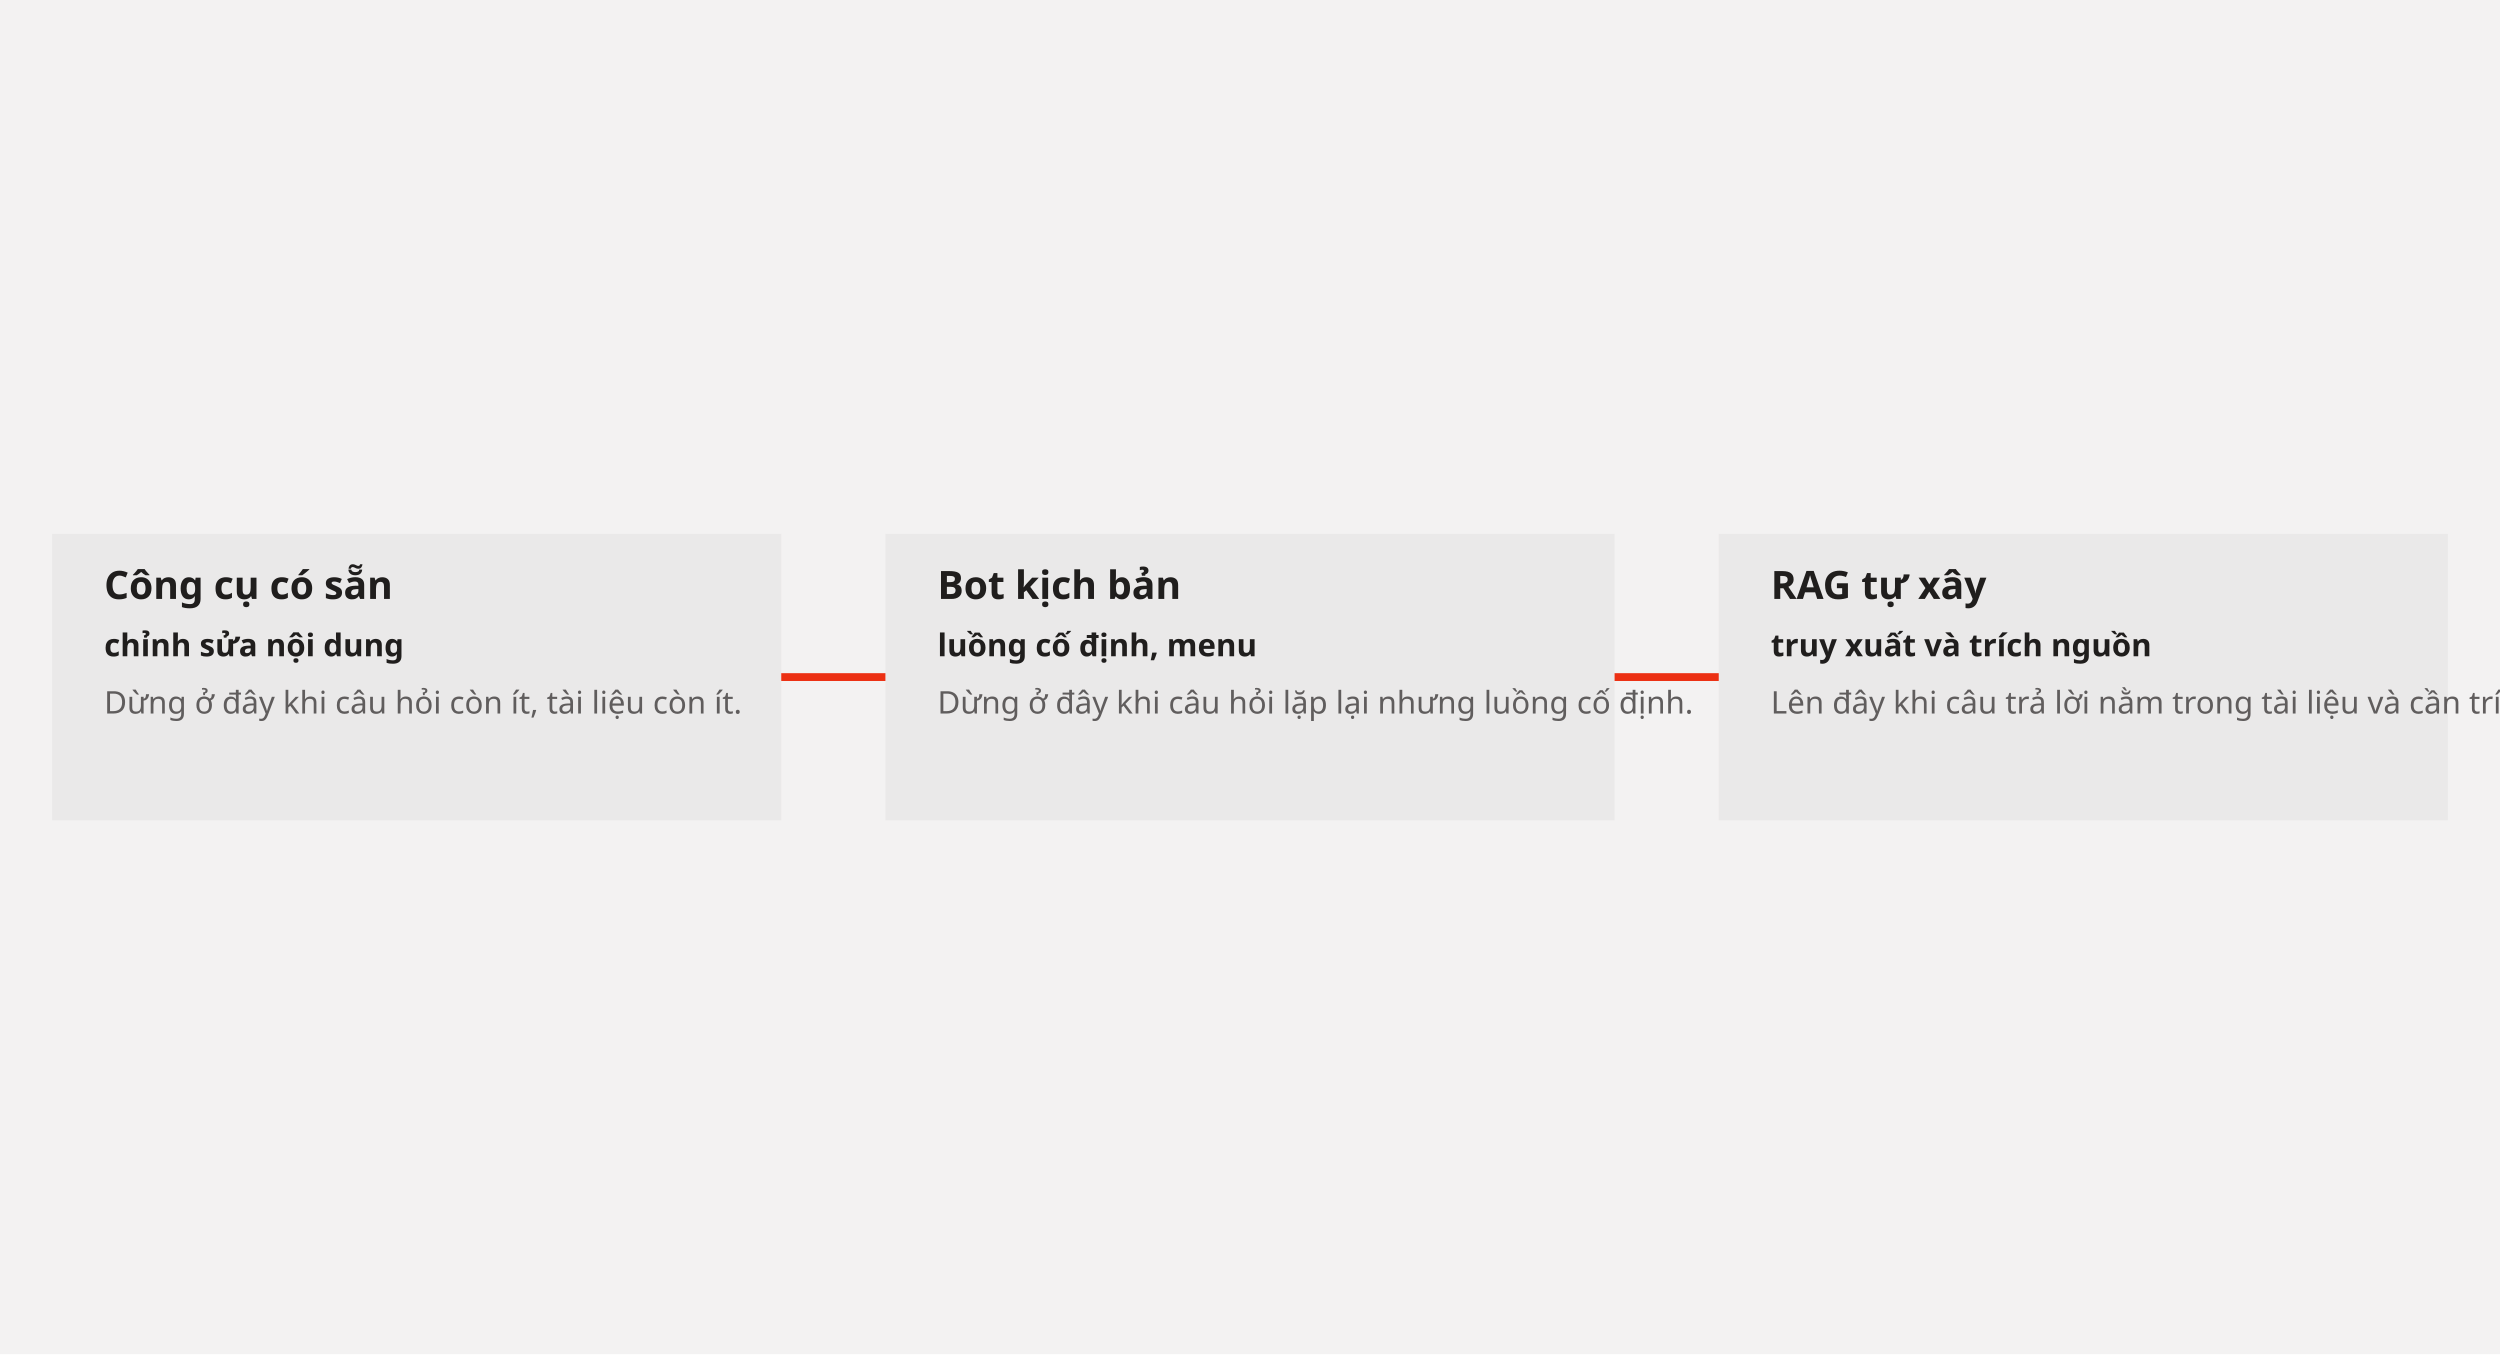
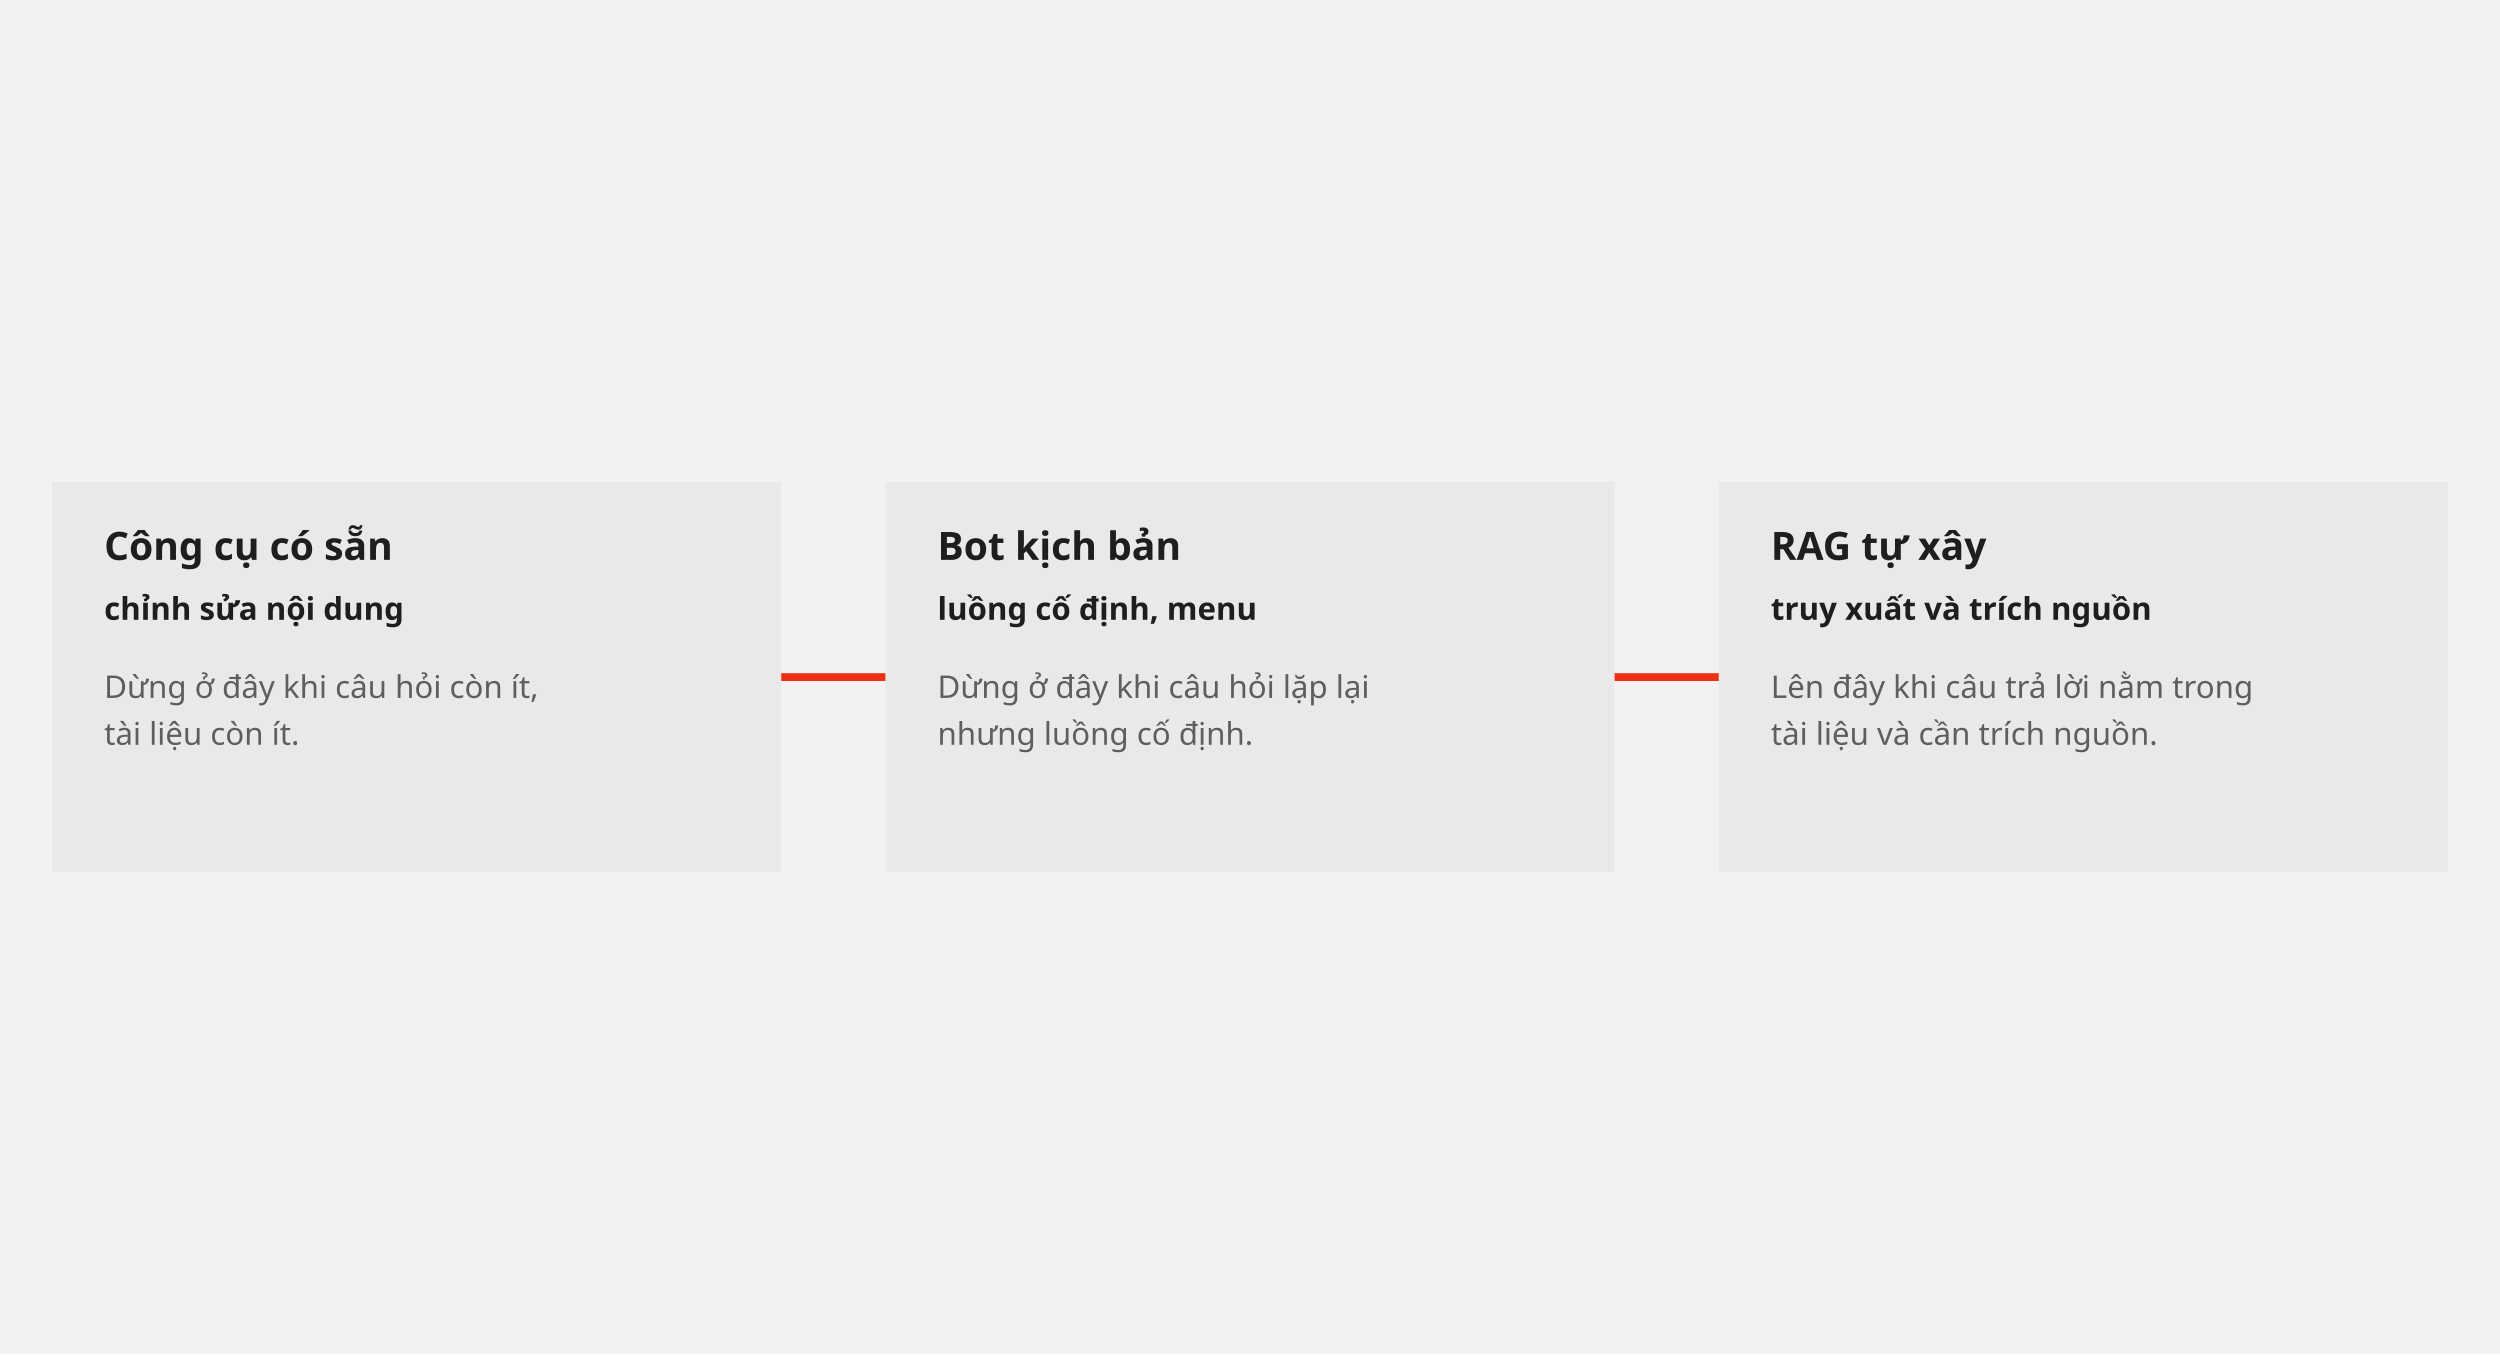
<svg xmlns="http://www.w3.org/2000/svg" viewBox="0 0 960 520" width="960" height="520" role="img" aria-labelledby="ttl dsc" font-family="Archivo, Segoe UI, system-ui, sans-serif">
  <rect width="960" height="520" fill="#f3f2f2" />
-   <rect x="20" y="205" width="280" height="110" fill="#eae9e9" />
-   <text x="40" y="230" font-size="15" font-weight="700" fill="#201e1d">Công cụ có sẵn</text>
-   <text x="40" y="252" font-size="12" font-weight="700" fill="#201e1d">chỉnh sửa nội dung</text>
-   <text x="40" y="274" font-size="12" fill="#605d5d">Dừng ở đây khi câu hỏi còn ít, tài liệu còn ít.</text>
-   <rect x="340" y="205" width="280" height="110" fill="#eae9e9" />
-   <text x="360" y="230" font-size="15" font-weight="700" fill="#201e1d">Bot kịch bản</text>
-   <text x="360" y="252" font-size="12" font-weight="700" fill="#201e1d">luồng cố định, menu</text>
-   <text x="360" y="274" font-size="12" fill="#605d5d">Dừng ở đây khi câu hỏi lặp lại nhưng luồng cố định.</text>
-   <rect x="660" y="205" width="280" height="110" fill="#eae9e9" />
-   <text x="680" y="230" font-size="15" font-weight="700" fill="#201e1d">RAG tự xây</text>
-   <text x="680" y="252" font-size="12" font-weight="700" fill="#201e1d">truy xuất và trích nguồn</text>
-   <text x="680" y="274" font-size="12" fill="#605d5d">Lên đây khi câu trả lời nằm trong tài liệu và cần trích nguồn.</text>
+   <rect x="20" y="185" width="280" height="150" fill="#eae9e9" />
+   <text x="40" y="215" font-size="15" font-weight="700" fill="#201e1d">Công cụ có sẵn</text>
+   <text x="40" y="238" font-size="12" font-weight="700" fill="#201e1d">chỉnh sửa nội dung</text>
+   <text x="40" y="268" font-size="12" fill="#605d5d">Dừng ở đây khi câu hỏi còn ít,</text>
+   <text x="40" y="286" font-size="12" fill="#605d5d">tài liệu còn ít.</text>
+   <rect x="340" y="185" width="280" height="150" fill="#eae9e9" />
+   <text x="360" y="215" font-size="15" font-weight="700" fill="#201e1d">Bot kịch bản</text>
+   <text x="360" y="238" font-size="12" font-weight="700" fill="#201e1d">luồng cố định, menu</text>
+   <text x="360" y="268" font-size="12" fill="#605d5d">Dừng ở đây khi câu hỏi lặp lại</text>
+   <text x="360" y="286" font-size="12" fill="#605d5d">nhưng luồng cố định.</text>
+   <rect x="660" y="185" width="280" height="150" fill="#eae9e9" />
+   <text x="680" y="215" font-size="15" font-weight="700" fill="#201e1d">RAG tự xây</text>
+   <text x="680" y="238" font-size="12" font-weight="700" fill="#201e1d">truy xuất và trích nguồn</text>
+   <text x="680" y="268" font-size="12" fill="#605d5d">Lên đây khi câu trả lời nằm trong</text>
+   <text x="680" y="286" font-size="12" fill="#605d5d">tài liệu và cần trích nguồn.</text>
  <line x1="300" y1="260" x2="340" y2="260" stroke="#ec3013" stroke-width="3" />
  <line x1="620" y1="260" x2="660" y2="260" stroke="#ec3013" stroke-width="3" />
</svg>
